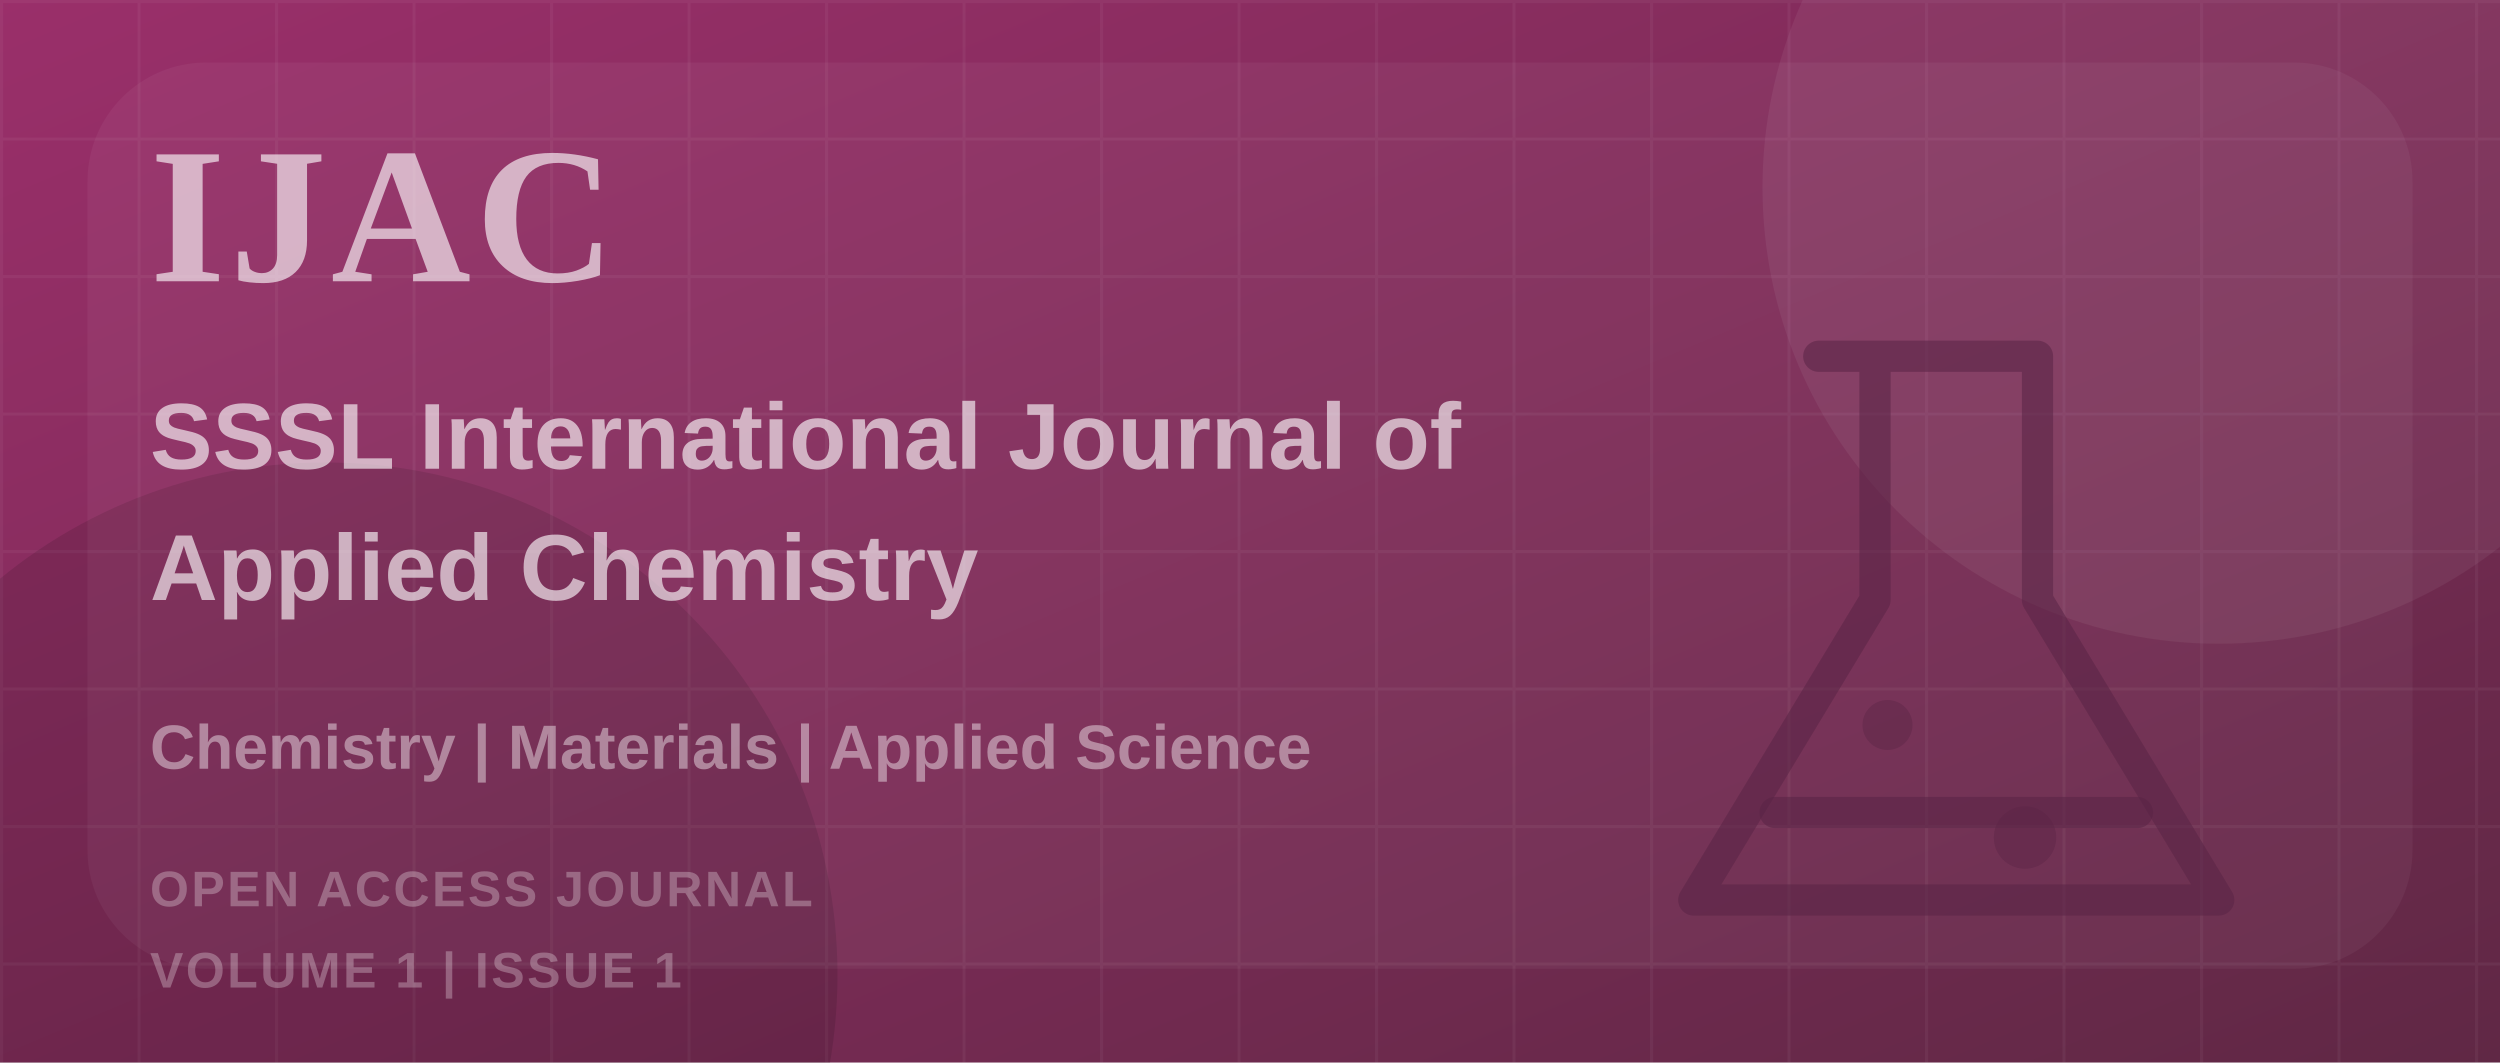
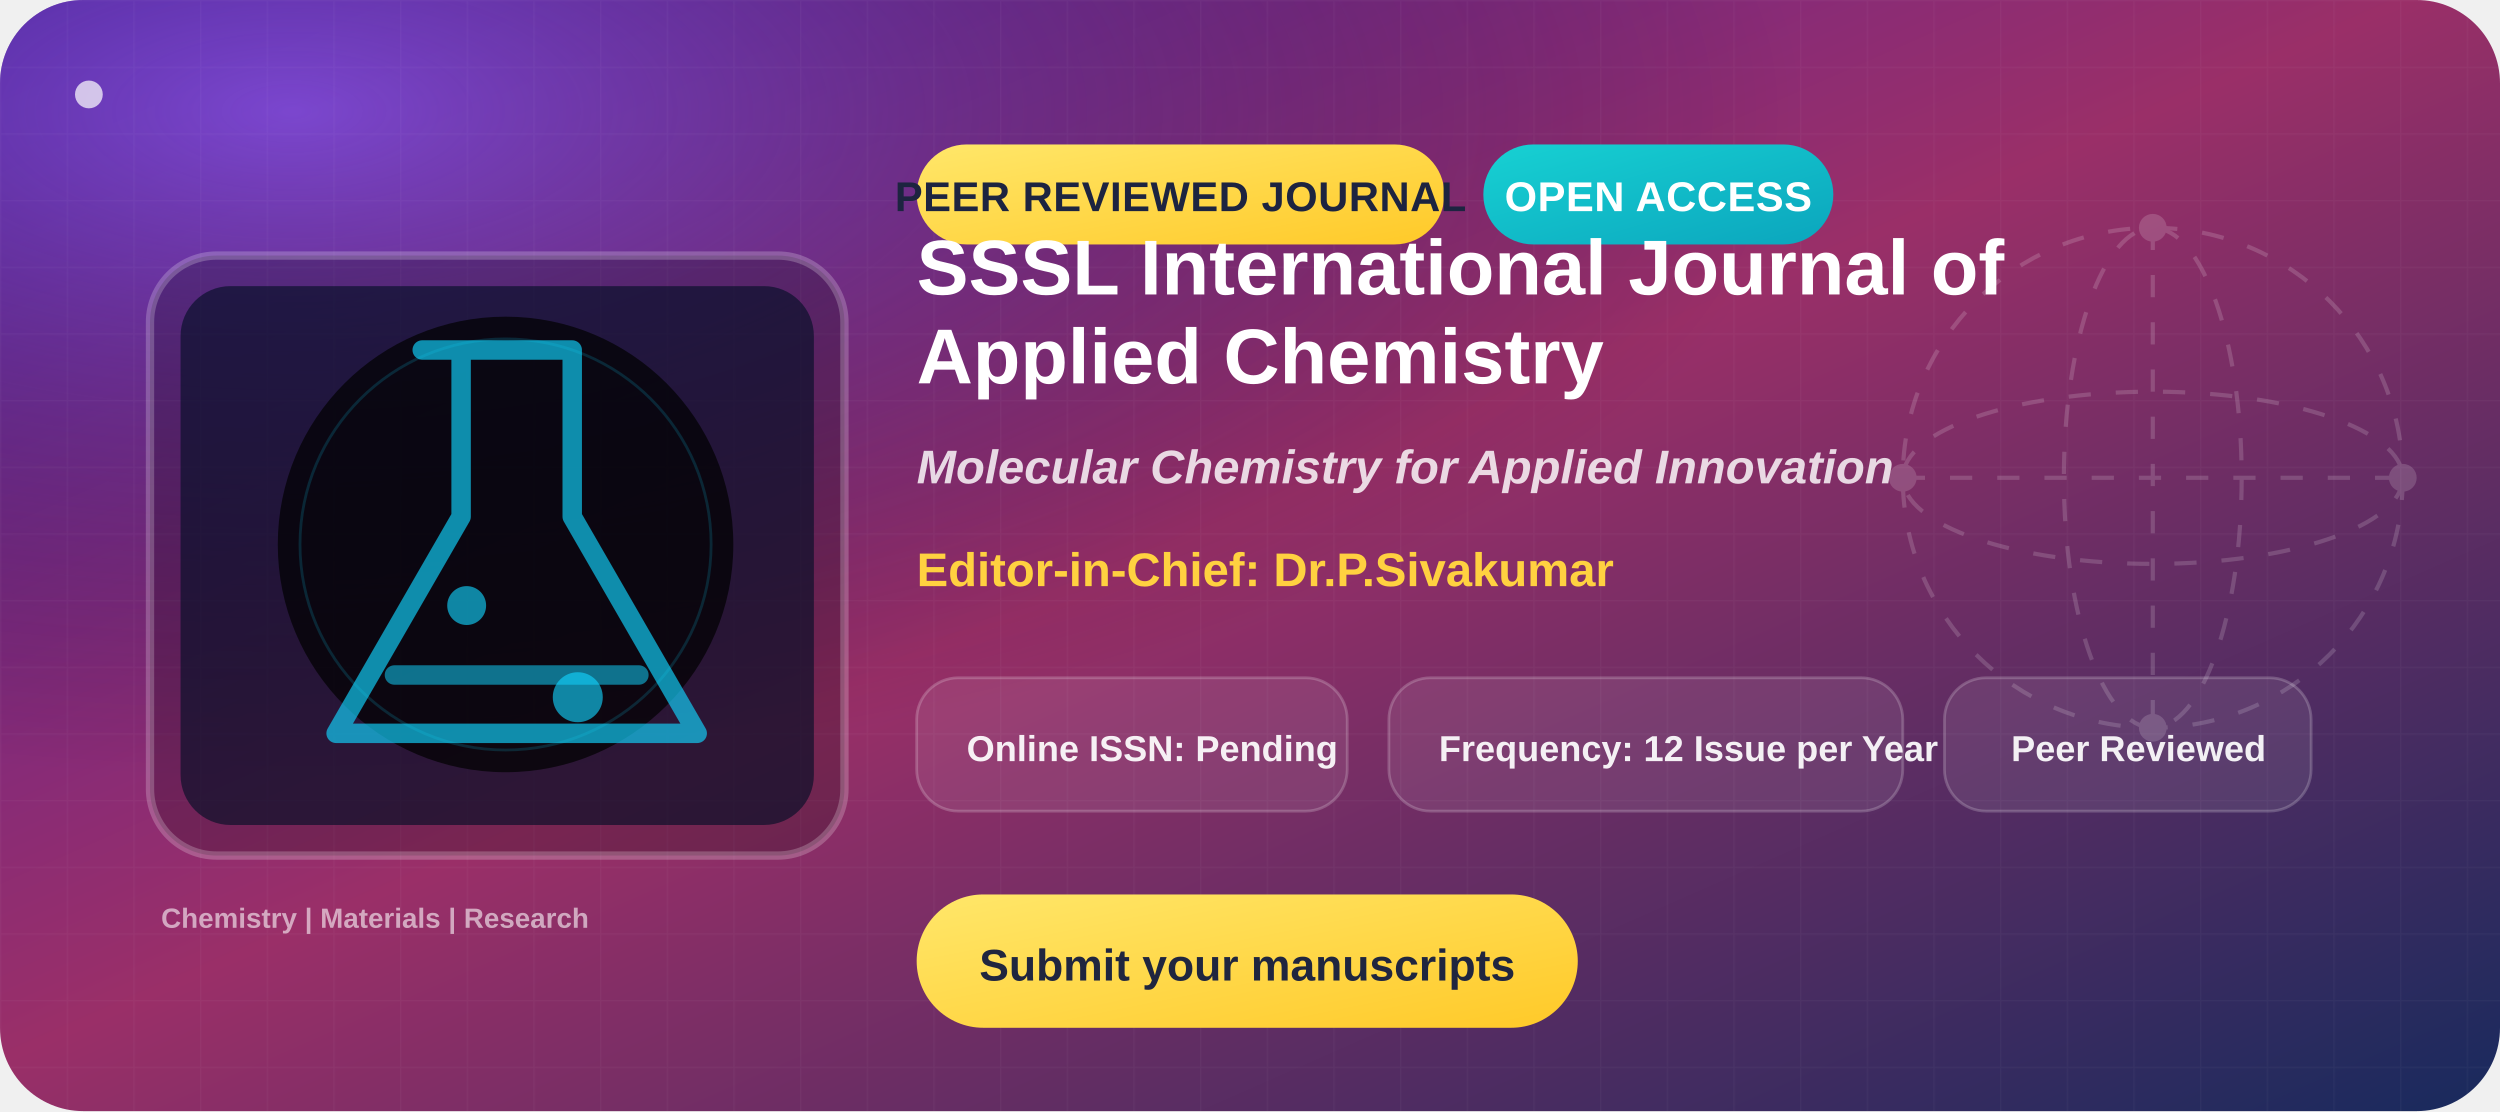
- <svg xmlns="http://www.w3.org/2000/svg" viewBox="0 0 400 170" role="img" aria-labelledby="title-IJAC desc-IJAC">
+ <svg xmlns="http://www.w3.org/2000/svg" viewBox="0 0 900 400" role="img" aria-labelledby="title-IJAC desc-IJAC">
  <defs>
-     <linearGradient id="journalBanner11" x1="0%" y1="0%" x2="100%" y2="100%">
-       <stop offset="0%" stop-color="#9a2f6a" />
-       <stop offset="100%" stop-color="#602845" />
+     <linearGradient id="bg11" x1="0%" y1="0%" x2="100%" y2="100%">
+       <stop offset="0%" stop-color="#5520a0" />
+       <stop offset="48%" stop-color="#9a2f68" />
+       <stop offset="100%" stop-color="#172a5d" />
    </linearGradient>
-     <pattern id="grid11" width="22" height="22" patternUnits="userSpaceOnUse">
-       <path d="M22 0H0V22" fill="none" stroke="#ffffff" stroke-opacity="0.045" stroke-width="1" />
+     <radialGradient id="glow11" cx="12%" cy="10%" r="60%">
+       <stop offset="0%" stop-color="#8d63ff" stop-opacity="0.55" />
+       <stop offset="100%" stop-color="#000000" stop-opacity="0" />
+     </radialGradient>
+     <linearGradient id="gold11" x1="0%" y1="0%" x2="100%" y2="100%">
+       <stop offset="0%" stop-color="#ffe76a" />
+       <stop offset="100%" stop-color="#ffc928" />
+     </linearGradient>
+     <linearGradient id="cyan11" x1="0%" y1="0%" x2="100%" y2="100%">
+       <stop offset="0%" stop-color="#17d1d3" />
+       <stop offset="100%" stop-color="#0ba5bd" />
+     </linearGradient>
+     <pattern id="grid11" width="24" height="24" patternUnits="userSpaceOnUse">
+       <path d="M24 0H0V24" fill="none" stroke="#ffffff" stroke-opacity="0.035" stroke-width="1" />
    </pattern>
-     <style>
-       .code { font-family: Georgia, 'Times New Roman', serif; font-size: 31px; font-weight: 800; letter-spacing: 0.7px; fill: rgba(255,255,255,0.62); }
-       .title { font-family: 'Outfit', 'Segoe UI', Arial, sans-serif; font-size: 15px; font-weight: 800; fill: rgba(255,255,255,0.62); }
-       .subject { font-family: 'Poppins', 'Segoe UI', Arial, sans-serif; font-size: 10px; font-weight: 700; fill: rgba(255,255,255,0.42); }
-       .meta { font-family: 'Poppins', 'Segoe UI', Arial, sans-serif; font-size: 8px; font-weight: 800; fill: rgba(255,255,255,0.28); letter-spacing: 0.4px; }
-     </style>
+     <style>.pill{font-family:'Outfit','Segoe UI',Arial,sans-serif;font-weight:900;font-size:15px;letter-spacing:.2px}.title{font-family:'Outfit','Segoe UI',Arial,sans-serif;font-weight:900;font-size:28px;fill:#fff;letter-spacing:0}.tagline{font-family:'Outfit','Segoe UI',Arial,sans-serif;font-style:italic;font-weight:800;font-size:17px;fill:rgba(255,255,255,.82)}.editor{font-family:'Outfit','Segoe UI',Arial,sans-serif;font-weight:900;font-size:17px;fill:#ffd140}.chip{font-family:'Outfit','Segoe UI',Arial,sans-serif;font-size:13px;font-weight:800;fill:rgba(255,255,255,.92)}.small{font-family:'Poppins','Segoe UI',Arial,sans-serif;font-size:10px;font-weight:800;fill:rgba(255,255,255,.58)}</style>
  </defs>
-   <rect width="400" height="170" fill="url(#journalBanner11)" />
-   <rect width="400" height="170" fill="url(#grid11)" />
-   <circle cx="355" cy="30" r="73" fill="#ffffff" opacity="0.055" />
-   <circle cx="52" cy="156" r="82" fill="#000000" opacity="0.11" />
-   <rect x="14" y="10" width="372" height="145" rx="19" fill="#ffffff" opacity="0.045" />
-   <text x="24" y="45" class="code">IJAC</text>
-   <text x="24" y="75" class="title">SSSL International Journal of</text>
-   <text x="24" y="96" class="title">Applied Chemistry</text>
-   <text x="24" y="123" class="subject">Chemistry | Materials | Applied Science</text>
-   <text x="24" y="145" class="meta">OPEN ACCESS JOURNAL</text>
-   <text x="24" y="158" class="meta">VOLUME 1 | ISSUE 1</text>
-   <path d="M291 57h35M300 57v39l-29 48h84l-29-48V57" fill="none" stroke="#5a2445" stroke-width="5" stroke-linecap="round" stroke-linejoin="round" opacity="0.56" />
-   <path d="M284 130h58" fill="none" stroke="#5a2445" stroke-width="5" stroke-linecap="round" stroke-linejoin="round" opacity="0.56" />
-   <circle cx="302" cy="116" r="4" fill="#5a2445" opacity="0.42" />
-   <circle cx="324" cy="134" r="5" fill="#5a2445" opacity="0.42" />
+   <rect width="900" height="400" rx="30" fill="url(#bg11)" />
+   <rect width="900" height="400" rx="30" fill="url(#glow11)" />
+   <rect width="900" height="400" rx="30" fill="url(#grid11)" />
+   <circle cx="32" cy="34" r="5" fill="#fff" opacity=".7" />
+   <g opacity=".16" transform="translate(675 64)">
+     <circle cx="100" cy="108" r="90" fill="none" stroke="#fff" stroke-width="1.5" stroke-dasharray="8 9" />
+     <ellipse cx="100" cy="108" rx="90" ry="31" fill="none" stroke="#fff" stroke-width="1.5" stroke-dasharray="8 9" />
+     <ellipse cx="100" cy="108" rx="32" ry="90" fill="none" stroke="#fff" stroke-width="1.5" stroke-dasharray="8 9" />
+     <path d="M10 108h180M100 18v180" stroke="#fff" stroke-width="1.5" stroke-dasharray="8 9" />
+     <circle cx="100" cy="18" r="5" fill="#fff" />
+     <circle cx="100" cy="198" r="5" fill="#fff" />
+     <circle cx="10" cy="108" r="5" fill="#fff" />
+     <circle cx="190" cy="108" r="5" fill="#fff" />
+   </g>
+   <g transform="translate(54 92)">
+     <rect x="0" y="0" width="250" height="216" rx="24" fill="rgba(0,0,0,.22)" stroke="rgba(255,255,255,.22)" stroke-width="3" />
+     <rect x="11" y="11" width="228" height="194" rx="18" fill="rgba(4,15,38,.64)" />
+     <g transform="translate(6 6)">
+       <circle cx="122" cy="98" r="82" fill="#000" opacity=".7" />
+       <circle cx="122" cy="98" r="74" fill="none" stroke="#11d5ff" stroke-opacity=".16" />
+       <path d="M92 28h54M106 28v60l-45 78h130l-45-78V28" fill="none" stroke="#11d5ff" stroke-linecap="round" stroke-linejoin="round" stroke-width="7" opacity="0.65" />
+       <path d="M82 145h88" fill="none" stroke="#11d5ff" stroke-linecap="round" stroke-linejoin="round" stroke-width="7" opacity="0.52" />
+       <circle cx="108" cy="120" r="7" fill="#11d5ff" opacity="0.62" />
+       <circle cx="148" cy="153" r="9" fill="#11d5ff" opacity="0.62" />
+     </g>
+   </g>
+   <g transform="translate(330 52)">
+     <rect x="0" y="0" width="190" height="36" rx="18" fill="url(#gold11)" />
+     <text x="95" y="24" text-anchor="middle" class="pill" fill="#1d2440">PEER REVIEWED JOURNAL</text>
+     <rect x="204" y="0" width="126" height="36" rx="18" fill="url(#cyan11)" />
+     <text x="267" y="24" text-anchor="middle" class="pill" fill="#fff">OPEN ACCESS</text>
+   </g>
+   <text x="330" y="106" class="title">SSSL International Journal of</text>
+   <text x="330" y="138" class="title">Applied Chemistry</text>
+   <text x="330" y="174" class="tagline">Molecular Chemistry for Applied Innovation</text>
+   <text x="330" y="211" class="editor">Editor-in-Chief: Dr.P.Sivakumar</text>
+   <g transform="translate(330 244)">
+     <rect x="0" y="0" width="155" height="48" rx="15" fill="rgba(255,255,255,.08)" stroke="rgba(255,255,255,.20)" />
+     <text x="18" y="30" class="chip">Online ISSN: Pending</text>
+     <rect x="170" y="0" width="185" height="48" rx="15" fill="rgba(255,255,255,.08)" stroke="rgba(255,255,255,.20)" />
+     <text x="188" y="30" class="chip">Frequency: 12 Issue per Year</text>
+     <rect x="370" y="0" width="132" height="48" rx="15" fill="rgba(255,255,255,.08)" stroke="rgba(255,255,255,.20)" />
+     <text x="394" y="30" class="chip">Peer Reviewed</text>
+   </g>
+   <g transform="translate(330 322)">
+     <rect x="0" y="0" width="238" height="48" rx="24" fill="url(#gold11)" />
+     <text x="119" y="31" text-anchor="middle" font-family="Outfit,Arial" font-size="16" font-weight="900" fill="#20263f">Submit your manuscripts</text>
+   </g>
+   <text x="58" y="334" class="small">Chemistry | Materials | Research</text>
</svg>
